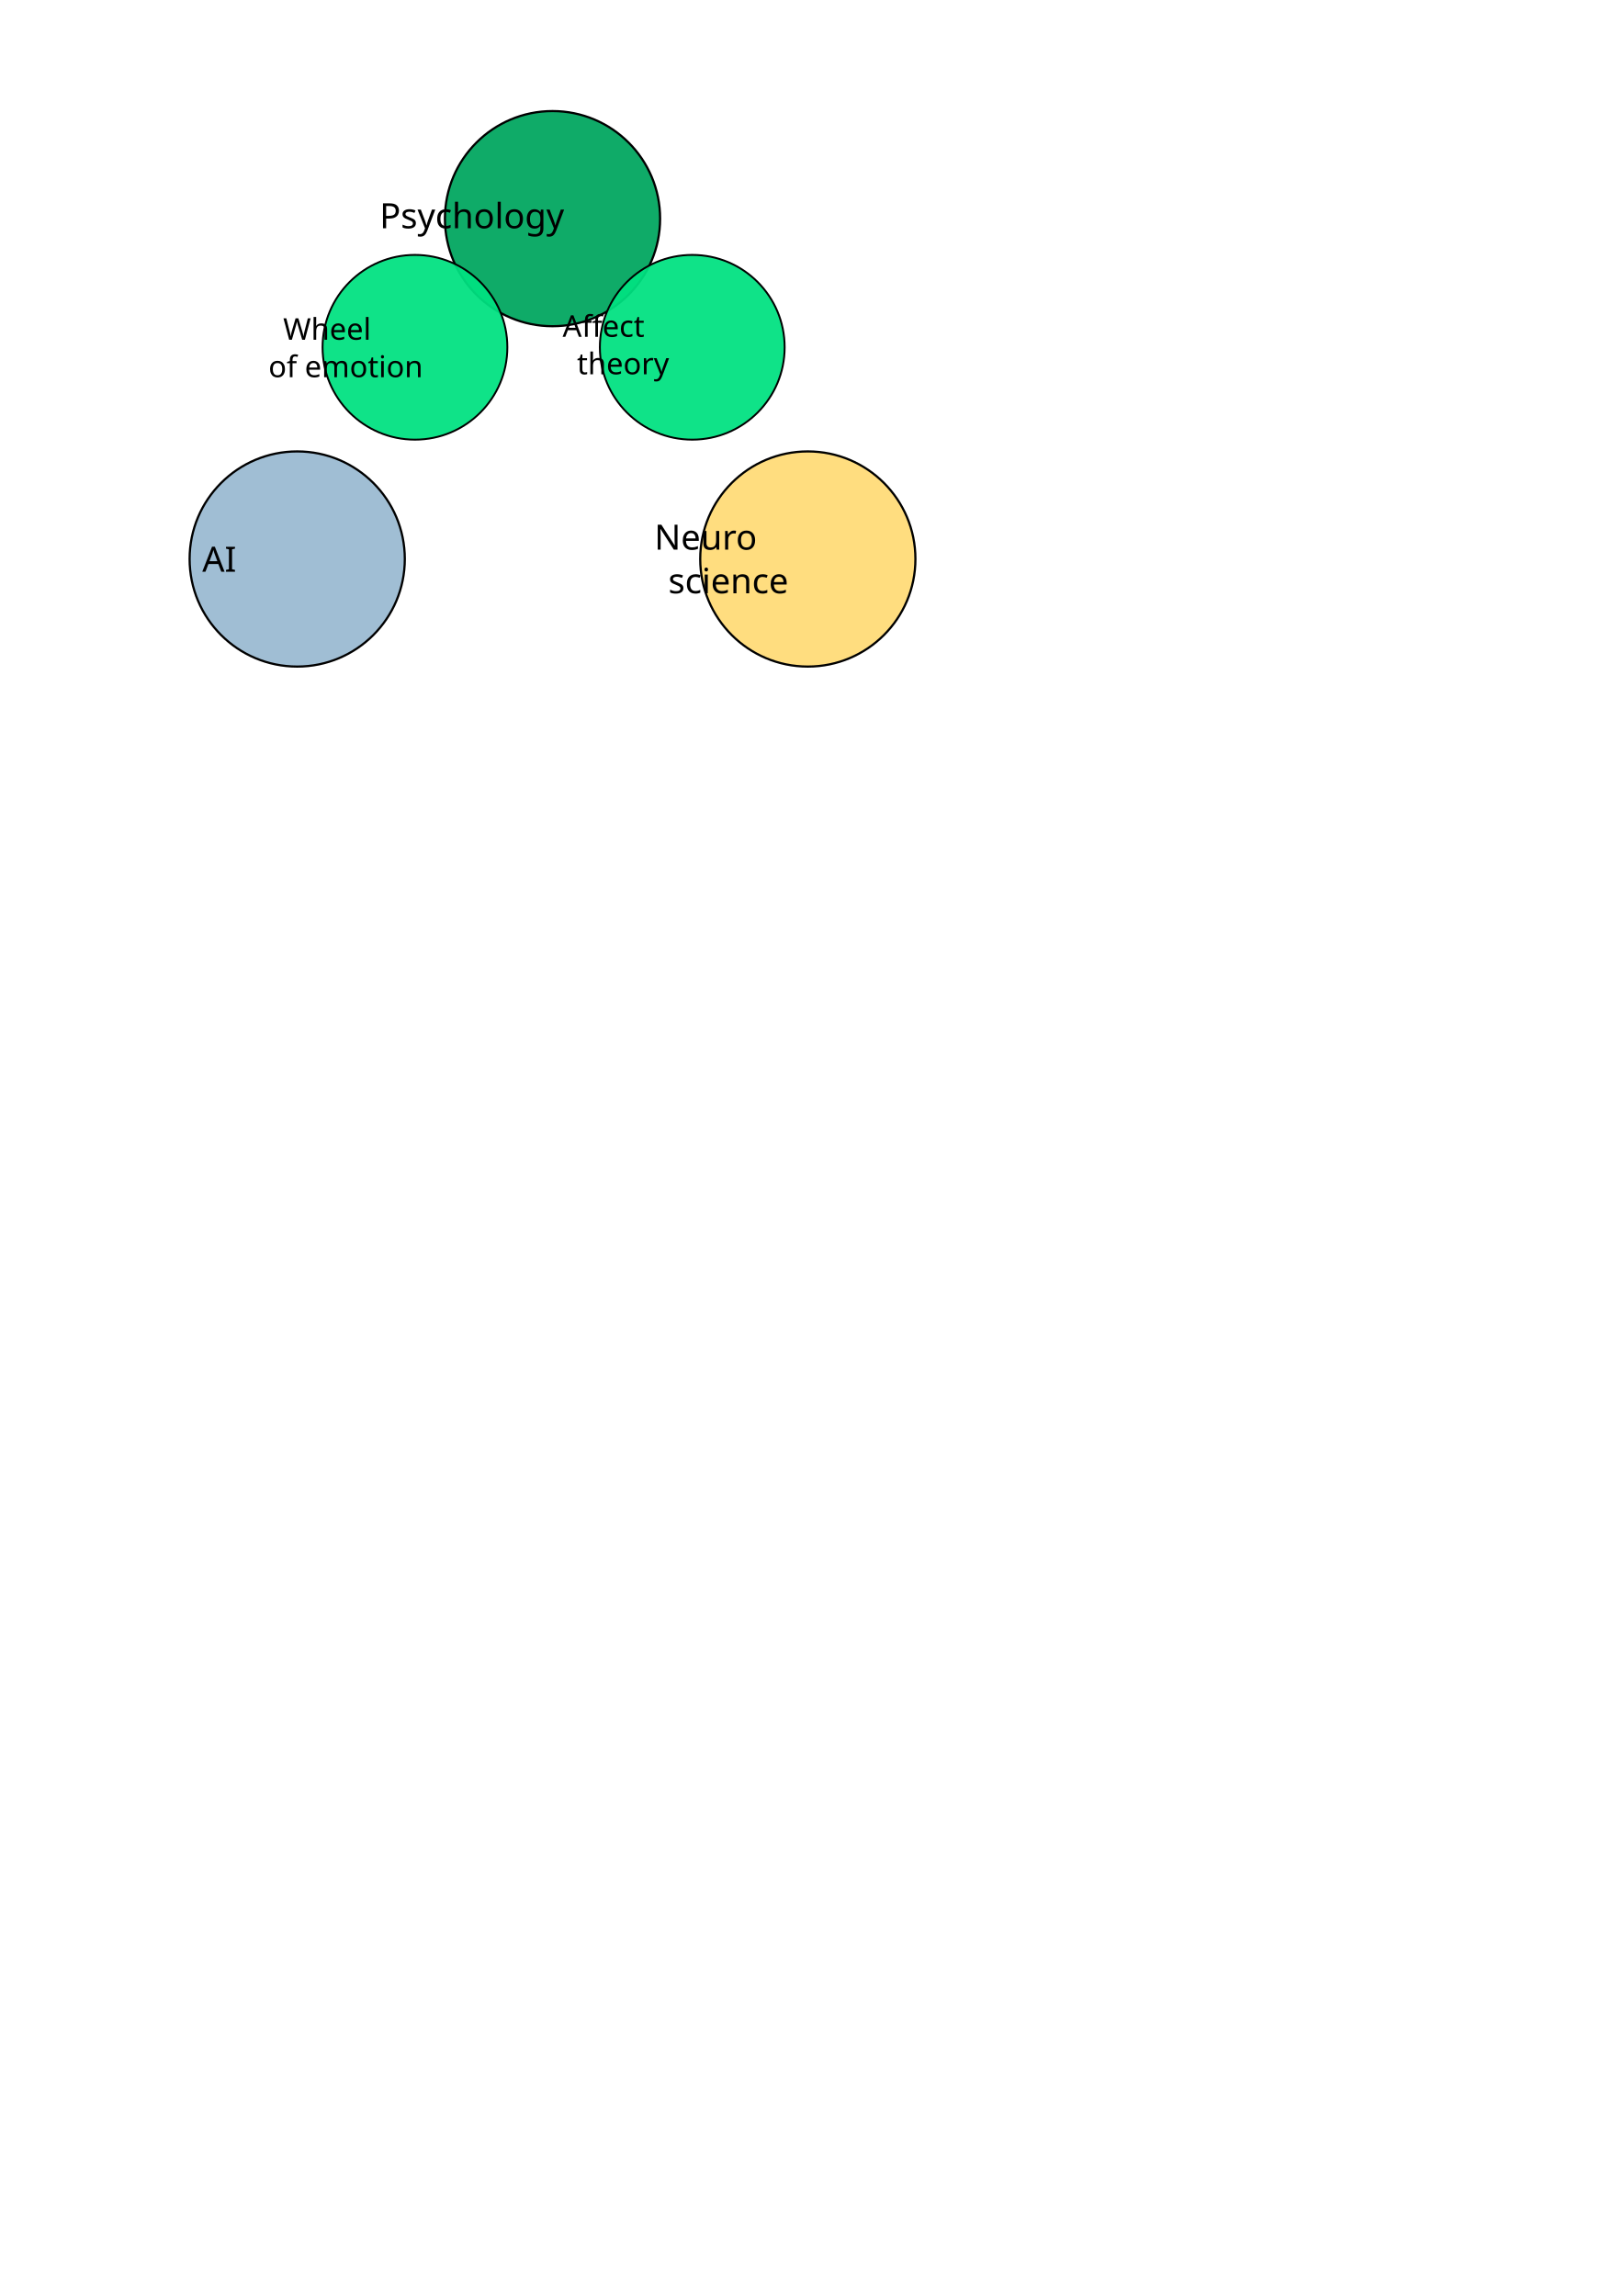
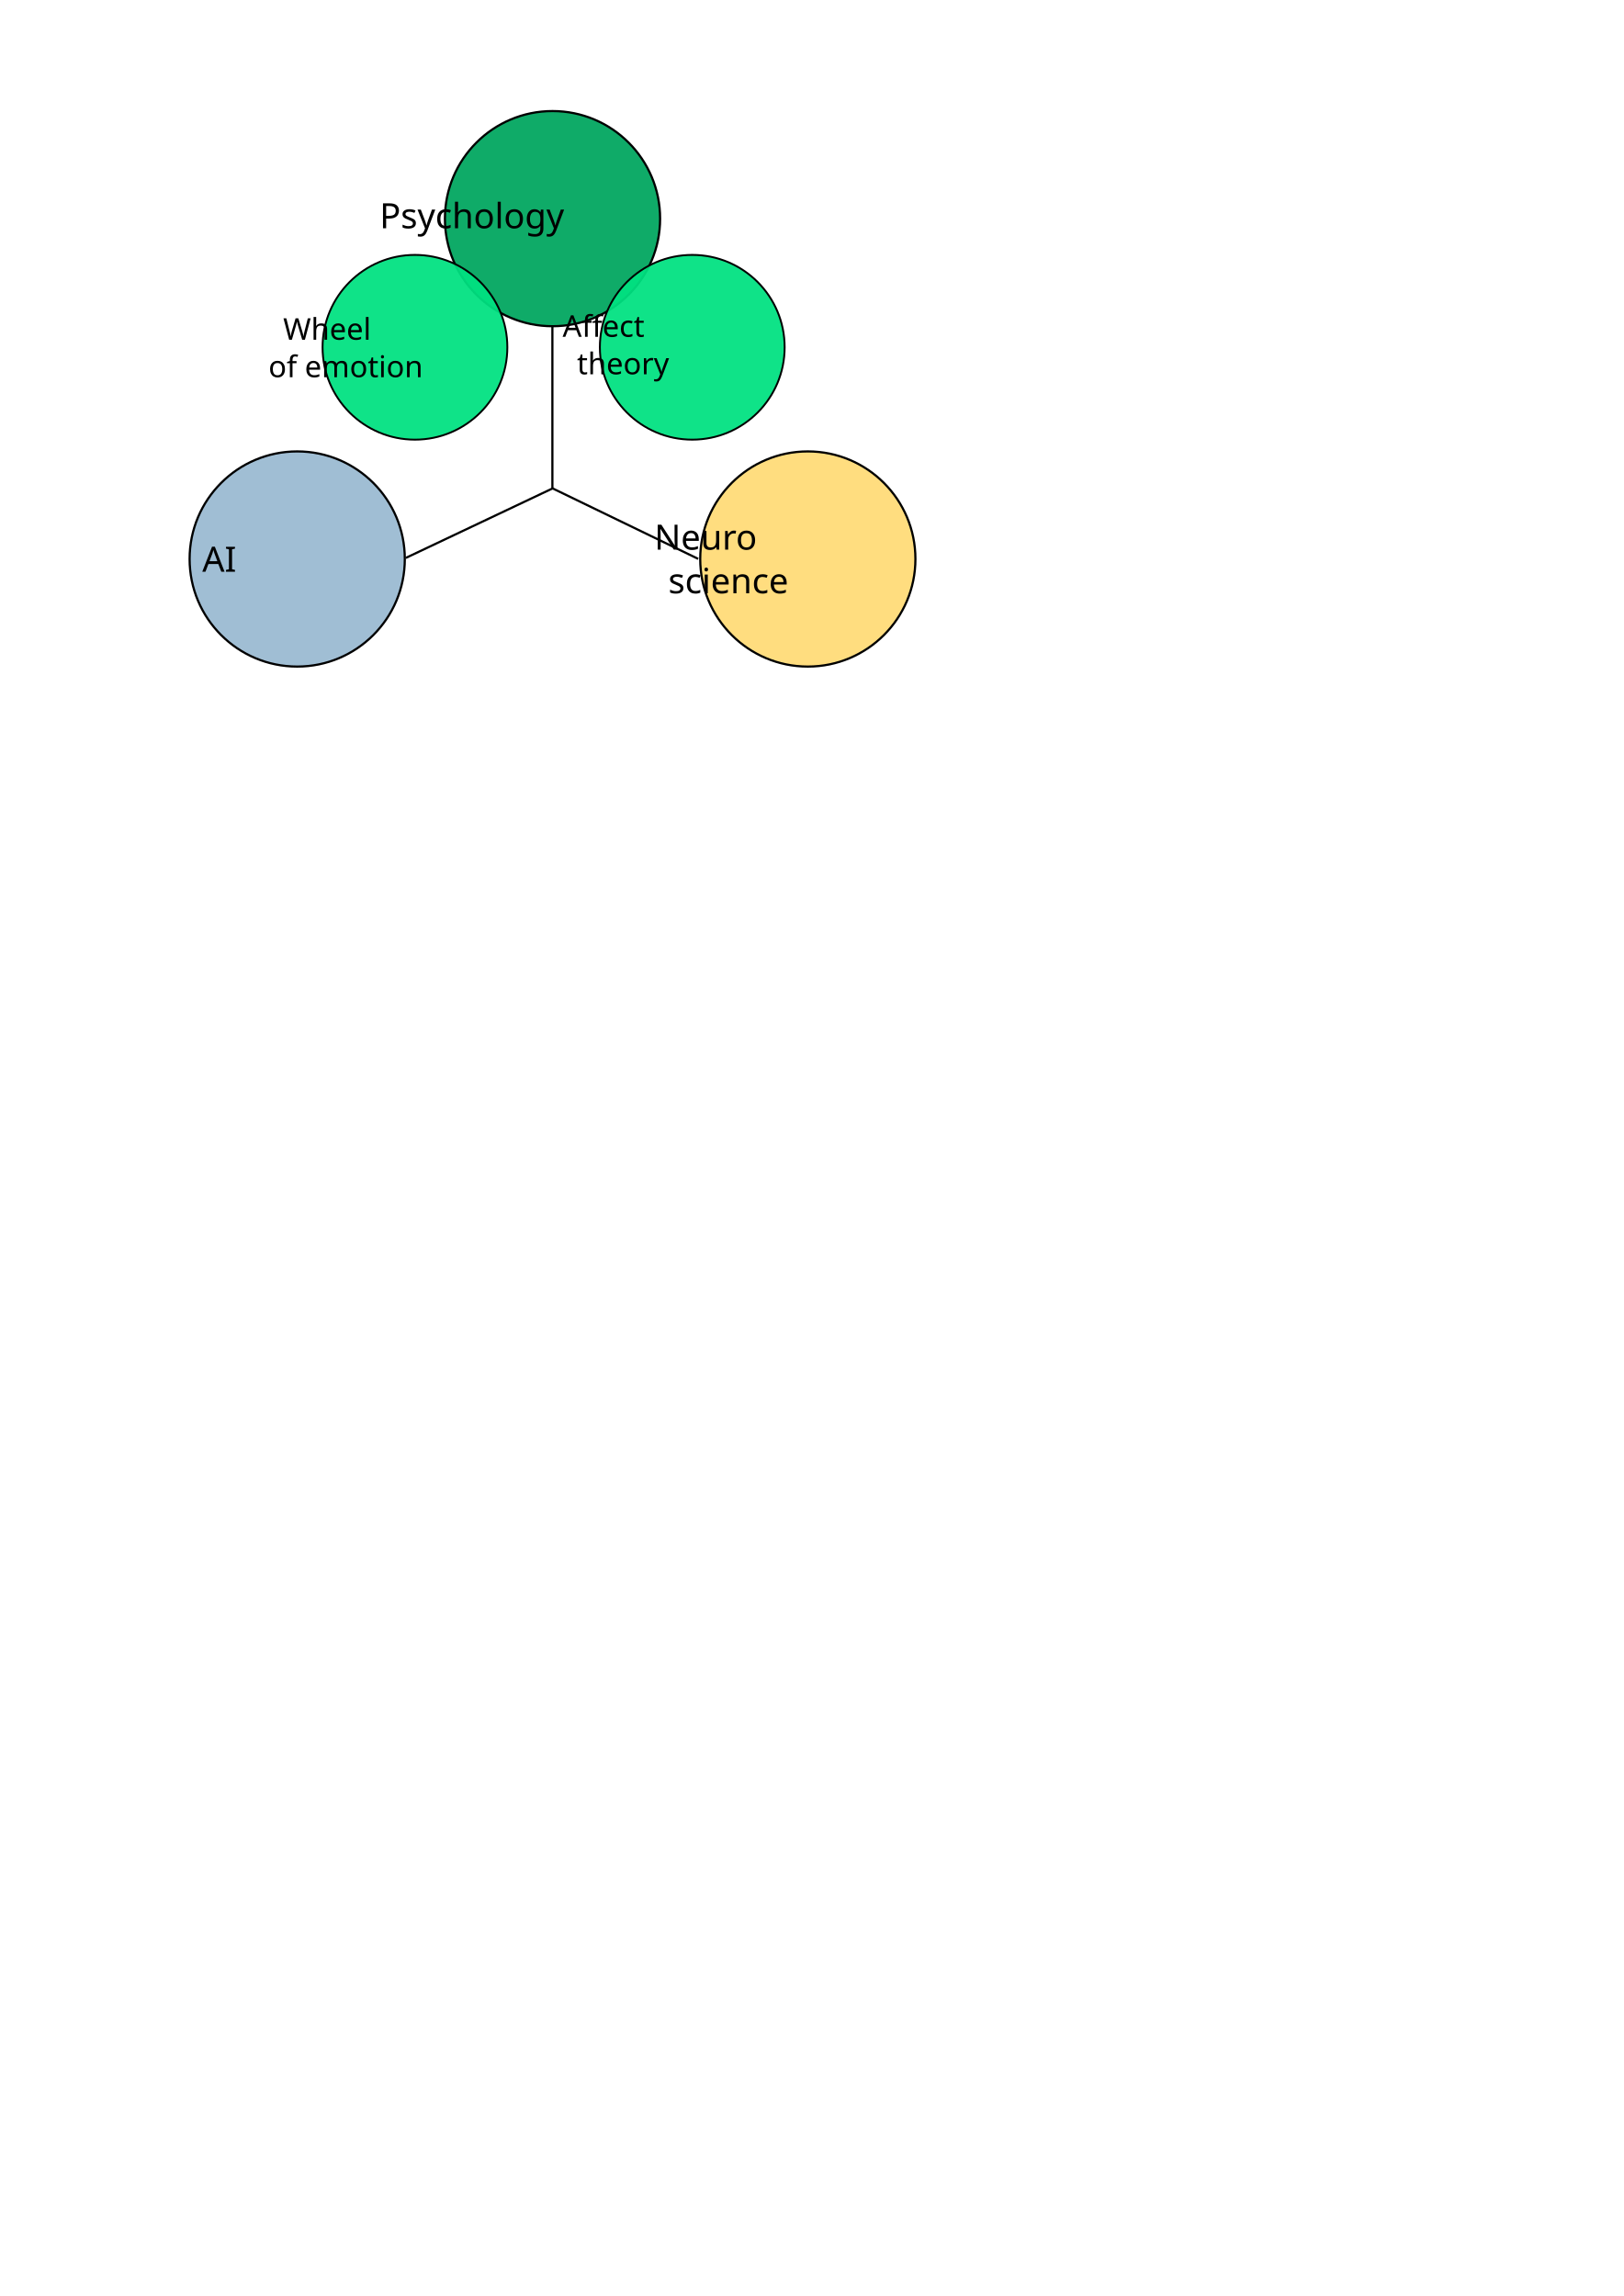
<svg xmlns="http://www.w3.org/2000/svg" width="744.094" height="1052.362" id="svg2" version="1.1">
  <defs id="defs4" />
  <g id="layer1">
    <g id="g3798" transform="translate(9,0)">
      <path d="m 293.511,100.214 c 0,27.233 -22.077,49.31 -49.31,49.31 -27.233,0 -49.31,-22.077 -49.31,-49.31 0,-27.233 22.077,-49.31 49.31,-49.31 27.233,0 49.31,22.077 49.31,49.31 z" id="path2985" style="fill:#00a65f;stroke:#000000;stroke-opacity:1;fill-opacity:0.941" />
      <text id="text3774" y="104.628" x="243.654" style="font-size:40px;font-style:normal;font-weight:normal;line-height:125%;letter-spacing:0px;word-spacing:0px;fill:#000000;fill-opacity:1;stroke:none;font-family:Sans" xml:space="preserve">
        <tspan style="font-size:16px;text-align:center;text-anchor:middle" y="104.628" x="243.654" id="tspan3776">Psychology</tspan>
      </text>
    </g>
    <g id="g3809" transform="translate(0,52)">
      <path transform="translate(-108,104)" style="fill:#a0bed4;stroke:#000000;stroke-opacity:1;fill-opacity:1" id="path3778" d="m 293.511,100.214 c 0,27.233 -22.077,49.31 -49.31,49.31 -27.233,0 -49.31,-22.077 -49.31,-49.31 0,-27.233 22.077,-49.31 49.31,-49.31 27.233,0 49.31,22.077 49.31,49.31 z" />
      <text xml:space="preserve" style="font-size:40px;font-style:normal;font-weight:normal;text-align:center;line-height:125%;letter-spacing:0px;word-spacing:0px;text-anchor:middle;fill:#000000;fill-opacity:1;stroke:none;font-family:Sans" x="136.924" y="210.046" id="text3780">
        <tspan id="tspan3782" x="136.924" y="210.046" style="font-size:16px;text-align:center;text-anchor:middle">AI</tspan>
      </text>
    </g>
    <g id="g3803" transform="translate(0,52)">
      <path d="m 293.511,100.214 c 0,27.233 -22.077,49.31 -49.31,49.31 -27.233,0 -49.31,-22.077 -49.31,-49.31 0,-27.233 22.077,-49.31 49.31,-49.31 27.233,0 49.31,22.077 49.31,49.31 z" id="path3790" style="fill:#ffdd7f;stroke:#000000;stroke-opacity:1;fill-opacity:1" transform="translate(126,104)" />
      <text id="text3792" y="199.932" x="370.193" style="font-size:40px;font-style:normal;font-weight:normal;text-align:center;line-height:125%;letter-spacing:0px;word-spacing:0px;text-anchor:middle;fill:#000000;fill-opacity:1;stroke:none;font-family:Sans" xml:space="preserve">
        <tspan style="font-size:16px;text-align:center;text-anchor:middle" y="199.932" x="370.193" id="tspan3794">Neuro</tspan>
        <tspan id="tspan3796" style="font-size:16px;text-align:center;text-anchor:middle" y="219.932" x="370.193">science</tspan>
      </text>
    </g>
    <g transform="matrix(0.8586542,0,0,0.8586542,-19.52363,73.12437)" id="g3814">
      <path style="fill:#00e181;stroke:#000000;stroke-opacity:1;fill-opacity:0.941" id="path3816" d="m 293.511,100.214 c 0,27.233 -22.077,49.31 -49.31,49.31 -27.233,0 -49.31,-22.077 -49.31,-49.31 0,-27.233 22.077,-49.31 49.31,-49.31 27.233,0 49.31,22.077 49.31,49.31 z" />
      <text xml:space="preserve" style="font-size:40px;font-style:normal;font-weight:normal;line-height:125%;letter-spacing:0px;word-spacing:0px;fill:#000000;fill-opacity:1;stroke:none;font-family:Sans" x="243.654" y="96.178" id="text3818">
        <tspan id="tspan3820" x="246.201" y="96.178" style="font-size:16px;text-align:center;text-anchor:middle">Wheel </tspan>
        <tspan x="243.654" y="116.178" style="font-size:16px;text-align:center;text-anchor:middle" id="tspan3830">of emotion</tspan>
      </text>
    </g>
    <g id="g3822" transform="matrix(0.8586542,0,0,0.8586542,107.5572,73.12437)">
      <path d="m 293.511,100.214 c 0,27.233 -22.077,49.31 -49.31,49.31 -27.233,0 -49.31,-22.077 -49.31,-49.31 0,-27.233 22.077,-49.31 49.31,-49.31 27.233,0 49.31,22.077 49.31,49.31 z" id="path3824" style="fill:#00e181;stroke:#000000;stroke-opacity:1;fill-opacity:0.941" />
      <text id="text3826" y="94.628" x="243.654" style="font-size:40px;font-style:normal;font-weight:normal;line-height:125%;letter-spacing:0px;word-spacing:0px;fill:#000000;fill-opacity:1;stroke:none;font-family:Sans" xml:space="preserve">
        <tspan style="font-size:16px;text-align:center;text-anchor:middle" y="94.628" x="243.654" id="tspan3832">Affect</tspan>
        <tspan style="font-size:16px;text-align:center;text-anchor:middle" y="114.628" x="243.654" id="tspan3836">theory</tspan>
      </text>
    </g>
+     <path style="fill:none;stroke:#000000;stroke-width:1px;stroke-linecap:butt;stroke-linejoin:miter;stroke-opacity:1" d="m 185.969,255.718 67.175,-31.82" id="path3009" />
+     <path style="fill:none;stroke:#000000;stroke-width:1px;stroke-linecap:butt;stroke-linejoin:miter;stroke-opacity:1" d="m 253.144,149.033 0,75.218" id="path3011" />
+     <path style="fill:none;stroke:#000000;stroke-width:1px;stroke-linecap:butt;stroke-linejoin:miter;stroke-opacity:1" d="m 253.144,223.81 66.822,32.35" id="path3013" />
  </g>
</svg>
